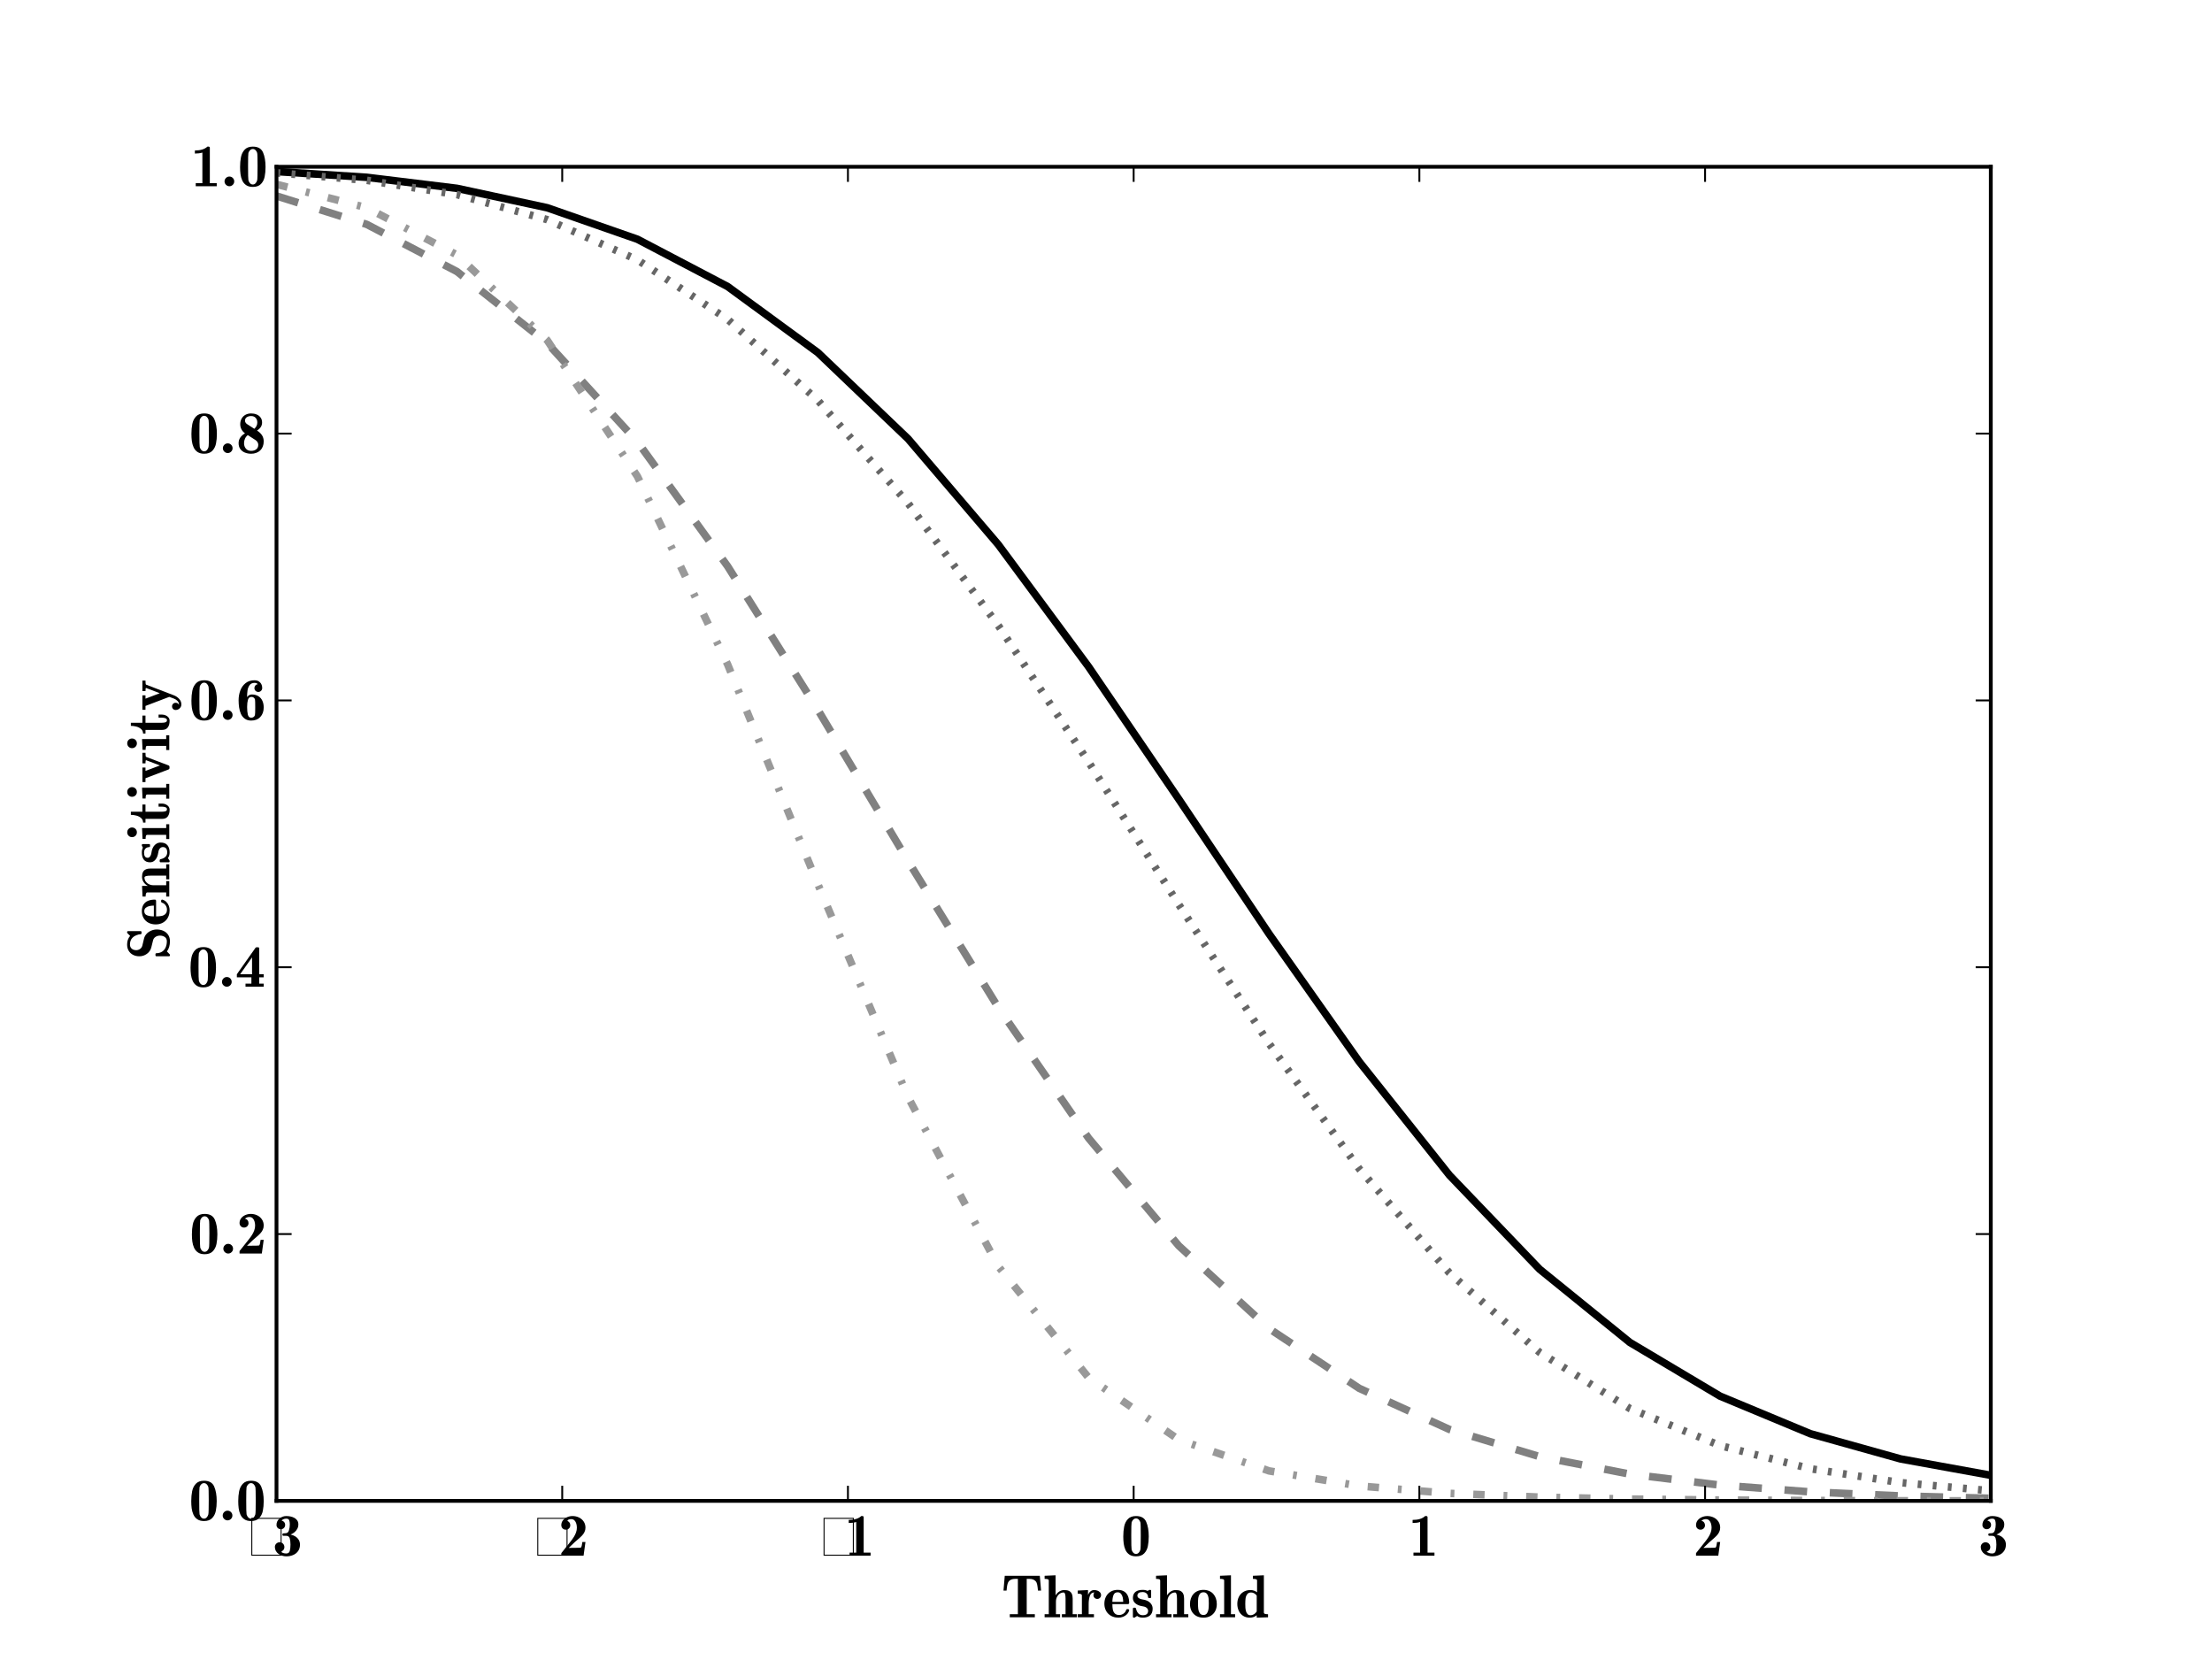
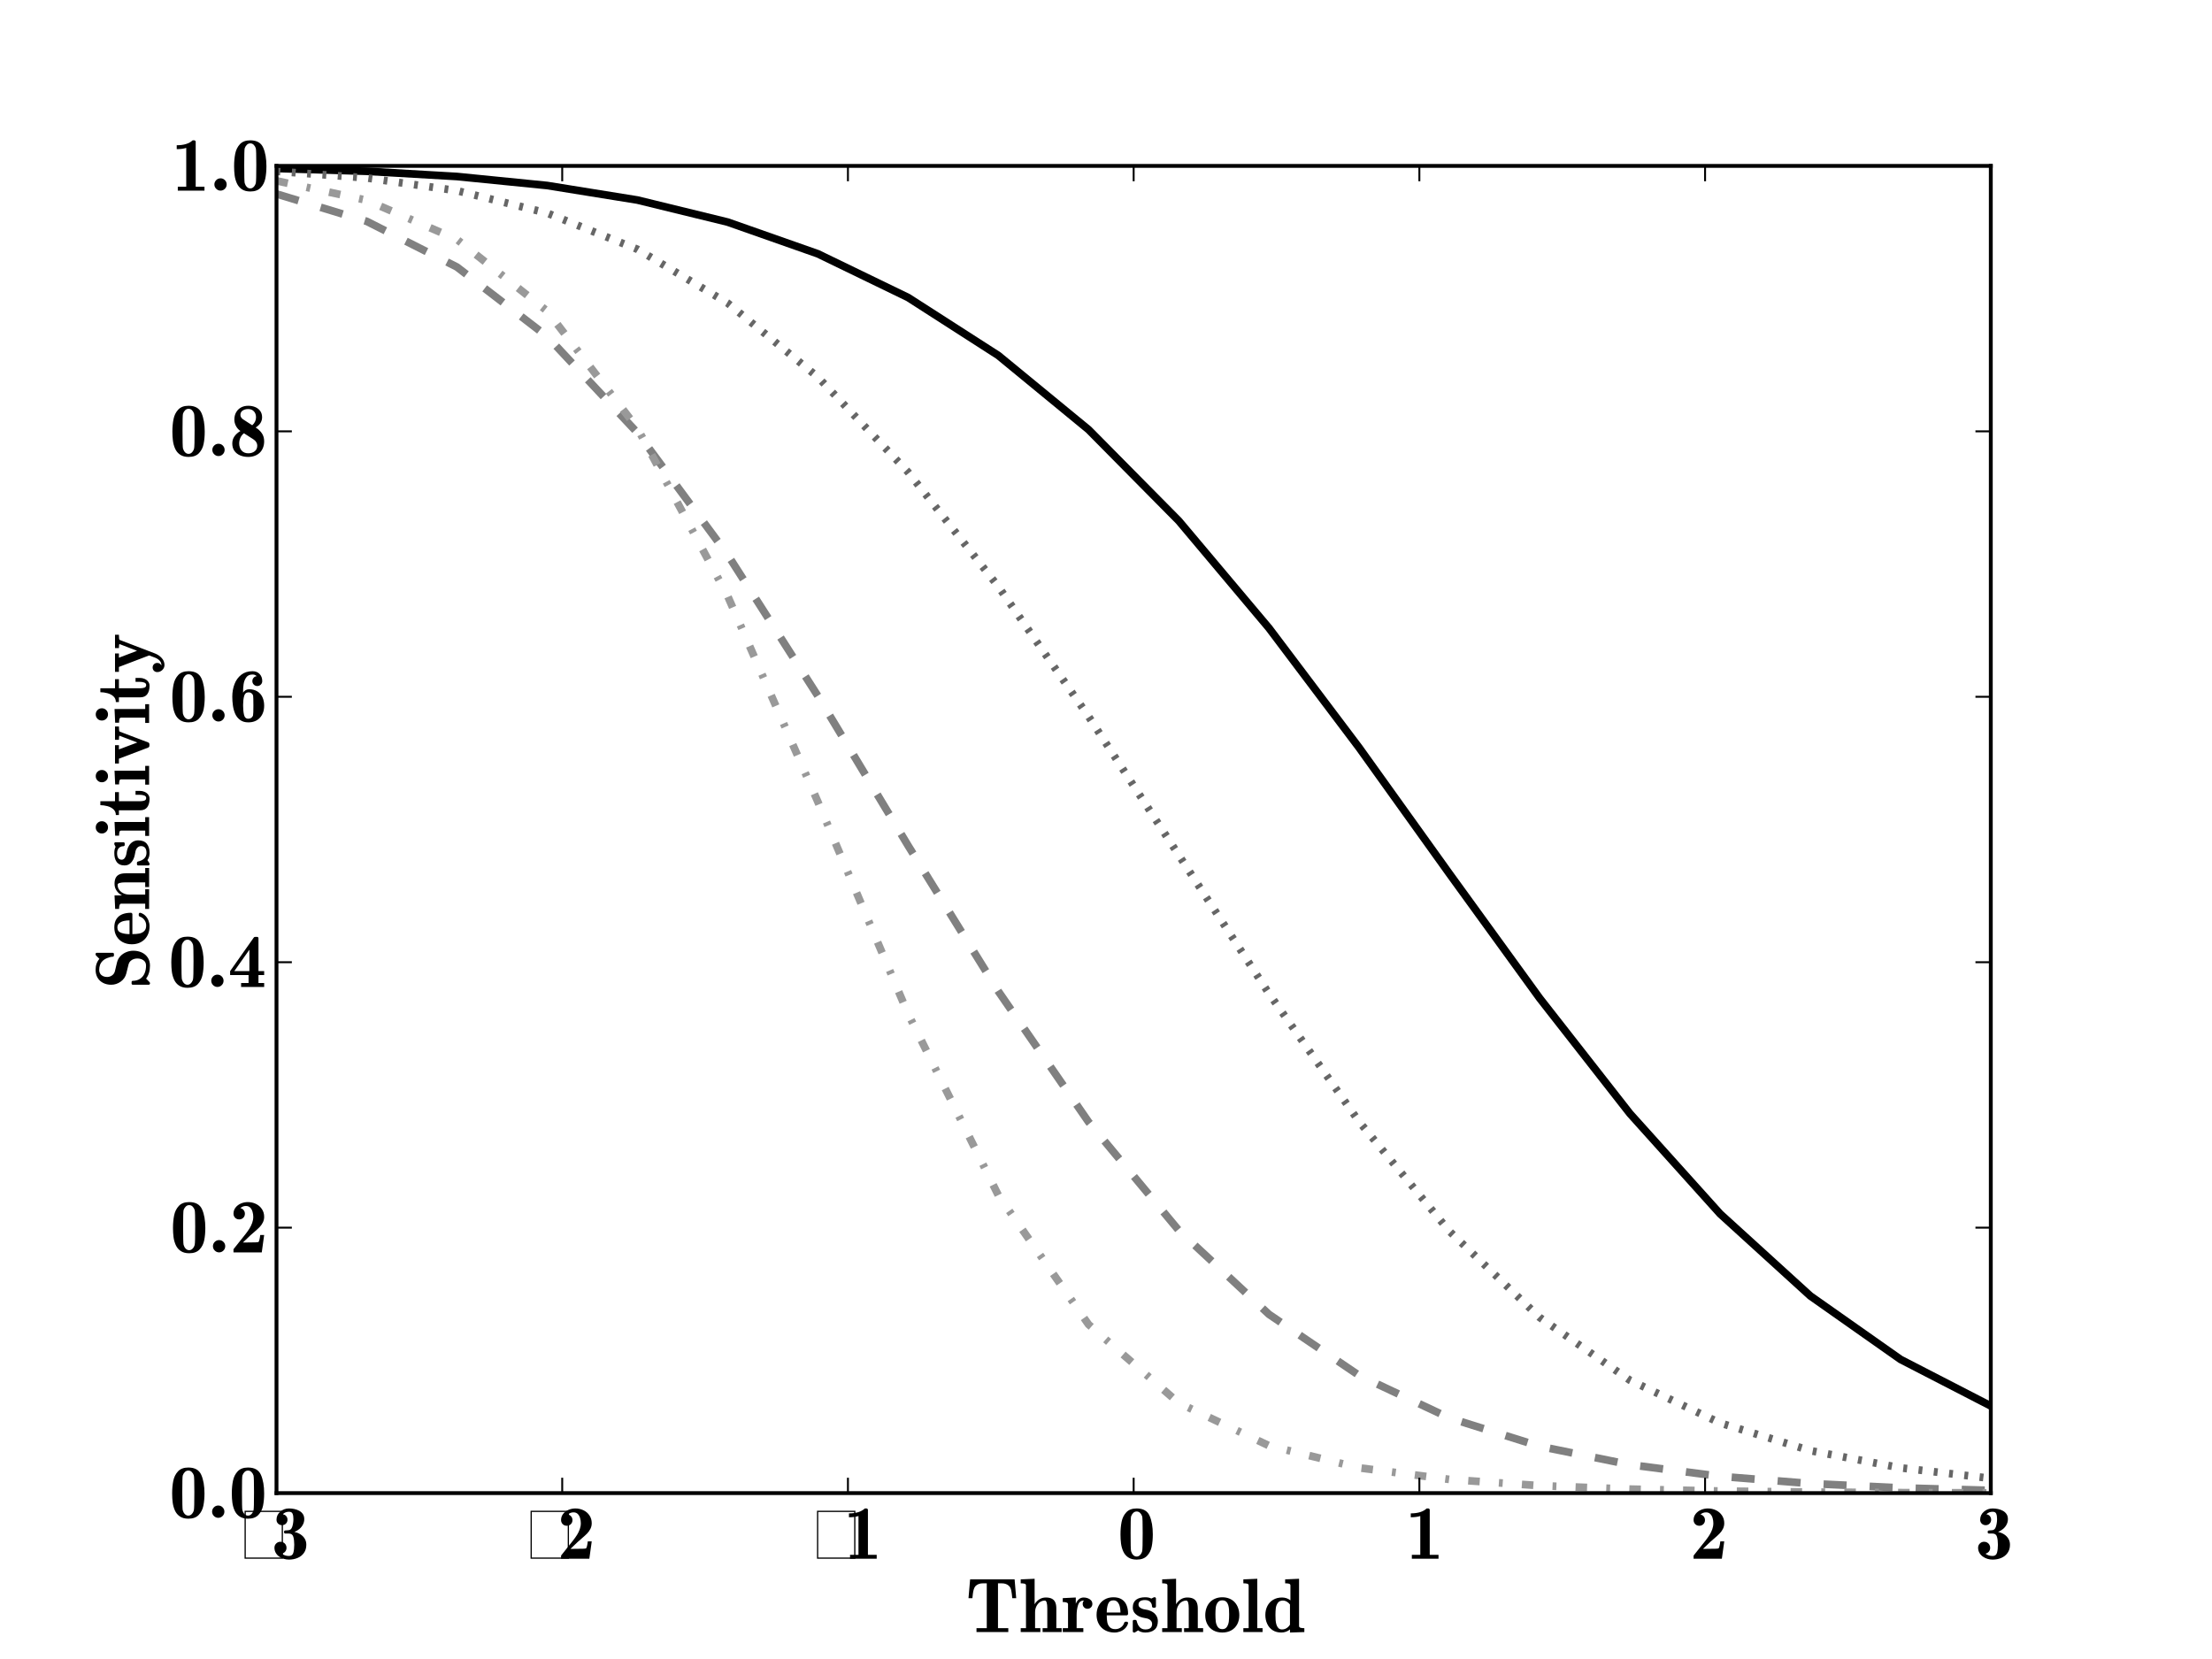
- <svg xmlns="http://www.w3.org/2000/svg" xmlns:xlink="http://www.w3.org/1999/xlink" width="585pt" height="441pt" viewBox="0 0 585 441" version="1.1" id="svg1">
+ <svg xmlns="http://www.w3.org/2000/svg" xmlns:xlink="http://www.w3.org/1999/xlink" width="576pt" height="432pt" viewBox="0 0 576 432" version="1.1" id="svg1">
  <g id="figure1">
    <g id="patch1">
-       <path style="fill: #ffffff; stroke: #ffffff; stroke-width: 1; stroke-linejoin: round; stroke-linecap: square;  opacity: 1" d="M0 441L585 441L585 0 L0 0L0 441" />
+       <path style="fill: #ffffff; stroke: #ffffff; stroke-width: 1; stroke-linejoin: round; stroke-linecap: square;  opacity: 1" d="M0 432L576 432L576 0 L0 0L0 432" />
    </g>
    <g id="axes1">
      <g id="patch2">
-         <path style="fill: #ffffff; opacity: 1" d="M73.125 396.9L526.5 396.9L526.5 44.1 L73.125 44.1L73.125 396.9" />
+         <path style="fill: #ffffff; opacity: 1" d="M72 388.8L518.4 388.8L518.4 43.2 L72 43.2L72 388.8" />
      </g>
      <g id="line2d1">
        <defs>
-           <clipPath id="pc3c5e41676658680e7b95047b5791c8e">
-             <rect x="73.125" y="44.1" width="453.375" height="352.8" />
+           <clipPath id="p50431ccdcb28178602d99d9270004dde">
+             <rect x="72" y="43.2" width="446.4" height="345.6" />
          </clipPath>
        </defs>
-         <path style="fill: none; stroke: #000000; stroke-width: 2; stroke-linejoin: round; stroke-linecap: square;  opacity: 1" clip-path="url(#pc3c5e41676658680e7b95047b5791c8e)" d="M73.125 45.365L96.987 46.89L120.849 49.805 L144.711 54.936L168.572 63.264L192.434 75.772 L216.296 93.238L240.158 116.044L264.02 144.018 L287.882 176.304L311.743 211.325L335.605 246.925 L359.467 280.755L383.329 310.769L407.191 335.652 L431.053 355.001L454.914 369.206L478.776 379.136 L502.638 385.803L526.5 390.136" />
+         <path style="fill: none; stroke: #000000; stroke-width: 2; stroke-linejoin: round; stroke-linecap: square;  opacity: 1" clip-path="url(#p50431ccdcb28178602d99d9270004dde)" d="M72 43.864L95.495 44.6L118.989 45.961 L142.484 48.307L165.979 52.09L189.474 57.829 L212.968 66.09L236.463 77.47L259.958 92.561 L283.453 111.868L306.947 135.623L330.442 163.557 L353.937 194.725L377.432 227.522L400.926 259.932 L424.421 289.964L447.916 316.082L471.411 337.462 L494.905 353.995L518.4 366.107" />
      </g>
      <g id="line2d2">
-         <path style="fill: none; stroke: #808080; stroke-width: 2; stroke-linejoin: round; stroke-linecap: butt; stroke-dasharray: 6,6; stroke-dashoffset: 0; opacity: 1" clip-path="url(#pc3c5e41676658680e7b95047b5791c8e)" d="M73.125 51.821L96.987 59.331L120.849 71.81 L144.711 90.712L168.572 116.824L192.434 149.751 L216.296 187.692L240.158 227.71L264.02 266.441 L287.882 300.96L311.743 329.431L335.605 351.315 L359.467 367.133L383.329 378.006L407.191 385.196 L431.053 389.82L454.914 392.727L478.776 394.517 L502.638 395.589L526.5 396.21" />
+         <path style="fill: none; stroke: #808080; stroke-width: 2; stroke-linejoin: round; stroke-linecap: butt; stroke-dasharray: 6,6; stroke-dashoffset: 0; opacity: 1" clip-path="url(#p50431ccdcb28178602d99d9270004dde)" d="M72 50.502L95.495 57.637L118.989 69.531 L142.484 87.611L165.979 112.688L189.474 144.447 L212.968 181.214L236.463 220.193L259.958 258.128 L283.453 292.142L306.947 320.385L330.442 342.252 L353.937 358.188L377.432 369.237L400.926 376.614 L424.421 381.399L447.916 384.433L471.411 386.311 L494.905 387.438L518.4 388.09" />
      </g>
      <g id="line2d3">
-         <path style="fill: none; stroke: #999999; stroke-width: 2; stroke-linejoin: round; stroke-linecap: butt; stroke-dasharray: 3,5,1,5; stroke-dashoffset: 0; opacity: 1" clip-path="url(#pc3c5e41676658680e7b95047b5791c8e)" d="M73.125 48.735L96.987 54.931L120.849 67.406 L144.711 89.96L168.572 125.969L192.434 175.707 L216.296 233.821L240.158 290.131L264.02 334.9 L287.882 364.291L311.743 380.712L335.605 388.962 L359.467 392.948L383.329 394.905L407.191 395.898 L431.053 396.412L454.914 396.673L478.776 396.801 L502.638 396.86L526.5 396.885" />
+         <path style="fill: none; stroke: #999999; stroke-width: 2; stroke-linejoin: round; stroke-linecap: butt; stroke-dasharray: 3,5,1,5; stroke-dashoffset: 0; opacity: 1" clip-path="url(#p50431ccdcb28178602d99d9270004dde)" d="M72 47.086L95.495 52.147L118.989 62.347 L142.484 81.01L165.979 111.517L189.474 155.195 L212.968 208.779L236.463 264L259.958 311.239 L283.453 344.886L306.947 365.336L330.442 376.461 L353.937 382.226L377.432 385.236L400.926 386.861 L424.421 387.763L447.916 388.265L471.411 388.537 L494.905 388.678L518.4 388.747" />
      </g>
      <g id="line2d4">
-         <path style="fill: none; stroke: #666666; stroke-width: 2; stroke-linejoin: round; stroke-linecap: butt; stroke-dasharray: 1,3; stroke-dashoffset: 0; opacity: 1" clip-path="url(#pc3c5e41676658680e7b95047b5791c8e)" d="M73.125 45.708L96.987 47.679L120.849 51.456 L144.711 58.079L168.572 68.721L192.434 84.437 L216.296 105.879L240.158 133.091L264.02 165.419 L287.882 201.48L311.743 239.187L335.605 275.938 L359.467 309.087L383.329 336.61L407.191 357.634 L431.053 372.481L454.914 382.274L478.776 388.392 L502.638 392.068L526.5 394.221" />
+         <path style="fill: none; stroke: #666666; stroke-width: 2; stroke-linejoin: round; stroke-linecap: butt; stroke-dasharray: 1,3; stroke-dashoffset: 0; opacity: 1" clip-path="url(#p50431ccdcb28178602d99d9270004dde)" d="M72 44.605L95.495 46.333L118.989 49.651 L142.484 55.489L165.979 64.913L189.474 78.921 L212.968 98.195L236.463 122.931L259.958 152.733 L283.453 186.561L306.947 222.677L330.442 258.728 L353.937 292.113L377.432 320.627L400.926 343.065 L424.421 359.41L447.916 370.544L471.411 377.741 L494.905 382.226L518.4 384.962" />
      </g>
      <g id="matplotlib.axis1">
        <g id="xtick1">
          <g id="line2d5">
            <defs>
              <path id="m30e32995789d870ad79a2e54c91cf9c6" d="M0 0L0 -4" />
            </defs>
            <g>
-               <use style="fill: none; stroke: #000000; stroke-width: 0.5; stroke-linejoin: round; stroke-linecap: butt;  opacity: 1" xlink:href="#m30e32995789d870ad79a2e54c91cf9c6" x="73.125" y="396.9" />
+               <use style="fill: none; stroke: #000000; stroke-width: 0.5; stroke-linejoin: round; stroke-linecap: butt;  opacity: 1" xlink:href="#m30e32995789d870ad79a2e54c91cf9c6" x="72" y="388.8" />
            </g>
          </g>
          <g id="line2d6">
            <defs>
              <path id="m9281cae24120827b11d5ea8a7ad3e96b" d="M0 0L0 4" />
            </defs>
            <g>
-               <use style="fill: none; stroke: #000000; stroke-width: 0.5; stroke-linejoin: round; stroke-linecap: butt;  opacity: 1" xlink:href="#m9281cae24120827b11d5ea8a7ad3e96b" x="73.125" y="44.1" />
+               <use style="fill: none; stroke: #000000; stroke-width: 0.5; stroke-linejoin: round; stroke-linecap: butt;  opacity: 1" xlink:href="#m9281cae24120827b11d5ea8a7ad3e96b" x="72" y="43.2" />
            </g>
          </g>
          <g id="text1">
            <defs>
              <path id="c_22ceb60286fb41ae04c1a66e208329f1" d="M12.5 -0l0 -62.5l50 0l0 62.5zM60.891 -1.609l0 -59.281l-46.781 0l0 59.281z" />
              <path id="c_dcbf87dcd66151f77d2b78e67877de5b" d="M13.812 -6.594q3.859 2.984 9.281 2.984q4.547 0 5.719 -4.203q1.172 -4.203 1.172 -10.297l0 -0.297q0 -6.062 -1.219 -10.234q-1.219 -4.172 -5.859 -4.172l-4.891 0q-1.078 -0.25 -1.312 -1.266l0 -1.516q0.297 -0.984 1.312 -1.219l4 -0.297q3.969 0 5.422 -4.688q1.469 -4.688 1.469 -9.906q0 -4.359 -1.078 -6.922q-1.062 -2.562 -4.734 -2.562q-4.828 0 -8.109 3.281q2.844 0.391 4.516 2.375q1.688 1.969 1.688 4.75q0 2.984 -2.047 5.031q-2.047 2.047 -5.031 2.047q-3.078 0 -5.156 -2.016q-2.062 -2.031 -2.062 -5.062q0 -6.297 4.859 -10.5q4.859 -4.203 11.344 -4.203q3.562 0 7.031 0.734q3.469 0.734 6.391 2.344q2.938 1.609 4.719 4.281q1.781 2.656 1.781 6.516q0 3.812 -1.719 7.109q-1.703 3.281 -4.578 5.703q-2.875 2.422 -6.547 3.891q4.406 0.922 7.922 3.172q3.516 2.234 5.562 5.656q2.047 3.422 2.047 7.859q0 6.25 -3.109 10.625q-3.094 4.375 -8.25 6.547q-5.141 2.172 -11.25 2.172q-3.359 0 -6.656 -0.984q-3.297 -0.969 -6.141 -3q-2.828 -2.031 -4.469 -4.984q-1.625 -2.953 -1.625 -6.469q0 -3.266 2.266 -5.531q2.266 -2.281 5.641 -2.281q2.156 0 3.953 1.031q1.812 1.031 2.828 2.844q1.031 1.797 1.031 3.938q0 2.891 -1.656 4.938q-1.656 2.047 -4.453 2.781" />
            </defs>
-             <g style="fill: #000000; opacity: 1" transform="translate(64.46875,411.3844)scale(0.16)">
+             <g style="fill: #000000; opacity: 1" transform="translate(61.17969,405.8938)scale(0.2)">
              <use xlink:href="#c_22ceb60286fb41ae04c1a66e208329f1" />
              <use xlink:href="#c_dcbf87dcd66151f77d2b78e67877de5b" x="47.217" />
            </g>
          </g>
        </g>
        <g id="xtick2">
          <g id="line2d7">
            <g>
-               <use style="fill: none; stroke: #000000; stroke-width: 0.5; stroke-linejoin: round; stroke-linecap: butt;  opacity: 1" xlink:href="#m30e32995789d870ad79a2e54c91cf9c6" x="148.688" y="396.9" />
+               <use style="fill: none; stroke: #000000; stroke-width: 0.5; stroke-linejoin: round; stroke-linecap: butt;  opacity: 1" xlink:href="#m30e32995789d870ad79a2e54c91cf9c6" x="146.4" y="388.8" />
            </g>
          </g>
          <g id="line2d8">
            <g>
-               <use style="fill: none; stroke: #000000; stroke-width: 0.5; stroke-linejoin: round; stroke-linecap: butt;  opacity: 1" xlink:href="#m9281cae24120827b11d5ea8a7ad3e96b" x="148.688" y="44.1" />
+               <use style="fill: none; stroke: #000000; stroke-width: 0.5; stroke-linejoin: round; stroke-linecap: butt;  opacity: 1" xlink:href="#m9281cae24120827b11d5ea8a7ad3e96b" x="146.4" y="43.2" />
            </g>
          </g>
          <g id="text2">
            <defs>
              <path id="c_435c0ad052e81ac792eef9745a69dda8" d="M4.984 -0l0 -3.906q0.047 -0.25 0.438 -0.781l15.281 -19.188q2.875 -3.672 5.078 -7.188q2.203 -3.516 3.562 -7.359q1.375 -3.859 1.375 -7.875q0 -3.312 -0.938 -6.609q-0.922 -3.297 -3.031 -5.391q-2.094 -2.109 -5.562 -2.109q-4.188 0 -7.266 2.781q2.688 0.594 4.297 2.594q1.609 2 1.609 4.734q0 3.172 -2.156 5.281q-2.141 2.094 -5.266 2.094q-2.109 0 -3.766 -0.953q-1.656 -0.953 -2.656 -2.656q-1 -1.719 -1 -3.766q0 -4.641 2.703 -8.094q2.719 -3.469 7.016 -5.281q4.297 -1.812 8.875 -1.812q5.672 0 10.578 2.344q4.906 2.344 7.828 6.75q2.938 4.391 2.938 10.094q0 3.906 -1.641 7.234q-1.625 3.312 -4.078 5.891q-2.438 2.562 -7 6.469q-4.562 3.906 -5.391 4.688l-9.531 9.125l4.406 0q15.328 0 15.812 -0.594q1.375 -1.359 2.297 -9.125l5.125 0l-3.125 22.609z" />
            </defs>
-             <g style="fill: #000000; opacity: 1" transform="translate(140.0938,411.3844)scale(0.16)">
+             <g style="fill: #000000; opacity: 1" transform="translate(135.6578,405.8938)scale(0.2)">
              <use xlink:href="#c_22ceb60286fb41ae04c1a66e208329f1" />
              <use xlink:href="#c_435c0ad052e81ac792eef9745a69dda8" x="47.217" />
            </g>
          </g>
        </g>
        <g id="xtick3">
          <g id="line2d9">
            <g>
-               <use style="fill: none; stroke: #000000; stroke-width: 0.5; stroke-linejoin: round; stroke-linecap: butt;  opacity: 1" xlink:href="#m30e32995789d870ad79a2e54c91cf9c6" x="224.25" y="396.9" />
+               <use style="fill: none; stroke: #000000; stroke-width: 0.5; stroke-linejoin: round; stroke-linecap: butt;  opacity: 1" xlink:href="#m30e32995789d870ad79a2e54c91cf9c6" x="220.8" y="388.8" />
            </g>
          </g>
          <g id="line2d10">
            <g>
-               <use style="fill: none; stroke: #000000; stroke-width: 0.5; stroke-linejoin: round; stroke-linecap: butt;  opacity: 1" xlink:href="#m9281cae24120827b11d5ea8a7ad3e96b" x="224.25" y="44.1" />
+               <use style="fill: none; stroke: #000000; stroke-width: 0.5; stroke-linejoin: round; stroke-linecap: butt;  opacity: 1" xlink:href="#m9281cae24120827b11d5ea8a7ad3e96b" x="220.8" y="43.2" />
            </g>
          </g>
          <g id="text3">
            <defs>
              <path id="c_7b019f7db3d11a6a9a374c851b938a61" d="M8.297 -0l0 -5.078l10.984 0l0 -50.531q-5.172 1.609 -12.391 1.609l0 -5.078q13.953 0 20.703 -6.406l2.391 0q1.312 0.297 1.609 1.562l0 58.844l11.422 0l0 5.078z" />
            </defs>
-             <g style="fill: #000000; opacity: 1" transform="translate(215.8047,411.3844)scale(0.16)">
+             <g style="fill: #000000; opacity: 1" transform="translate(210.2453,405.8938)scale(0.2)">
              <use xlink:href="#c_22ceb60286fb41ae04c1a66e208329f1" />
              <use xlink:href="#c_7b019f7db3d11a6a9a374c851b938a61" x="47.217" />
            </g>
          </g>
        </g>
        <g id="xtick4">
          <g id="line2d11">
            <g>
-               <use style="fill: none; stroke: #000000; stroke-width: 0.5; stroke-linejoin: round; stroke-linecap: butt;  opacity: 1" xlink:href="#m30e32995789d870ad79a2e54c91cf9c6" x="299.812" y="396.9" />
+               <use style="fill: none; stroke: #000000; stroke-width: 0.5; stroke-linejoin: round; stroke-linecap: butt;  opacity: 1" xlink:href="#m30e32995789d870ad79a2e54c91cf9c6" x="295.2" y="388.8" />
            </g>
          </g>
          <g id="line2d12">
            <g>
-               <use style="fill: none; stroke: #000000; stroke-width: 0.5; stroke-linejoin: round; stroke-linecap: butt;  opacity: 1" xlink:href="#m9281cae24120827b11d5ea8a7ad3e96b" x="299.812" y="44.1" />
+               <use style="fill: none; stroke: #000000; stroke-width: 0.5; stroke-linejoin: round; stroke-linecap: butt;  opacity: 1" xlink:href="#m9281cae24120827b11d5ea8a7ad3e96b" x="295.2" y="43.2" />
            </g>
          </g>
          <g id="text4">
            <defs>
              <path id="c_bd189987bd89a7b3eb6aec75796a6bc8" d="M25 1.125q-6.641 0 -10.969 -2.875q-4.312 -2.891 -6.516 -7.766q-2.188 -4.891 -2.906 -10.375q-0.703 -5.5 -0.703 -11.891q0 -8.938 1.469 -16.312q1.469 -7.375 6.125 -12.375q4.656 -5.016 13.5 -5.016q12.641 0 16.812 9.547q4.188 9.547 4.188 24.156q0 8.875 -1.453 16.031q-1.438 7.156 -6.094 12.016q-4.656 4.859 -13.453 4.859M17.672 -9.906q0.828 2.969 2.734 5q1.906 2.031 4.594 2.031q2.594 0 4.516 -2.078q1.938 -2.078 2.656 -4.953q0.641 -2.5 0.641 -23.594q0 -19.281 -0.641 -21.578q-0.828 -2.688 -2.703 -4.562q-1.875 -1.891 -4.469 -1.891q-2.594 0 -4.5 1.859q-1.891 1.859 -2.828 4.594q-0.578 2.297 -0.578 21.578q0 21.094 0.578 23.594" />
            </defs>
-             <g style="fill: #000000; opacity: 1" transform="translate(296.4453,411.3844)scale(0.16)">
+             <g style="fill: #000000; opacity: 1" transform="translate(290.9891,405.8938)scale(0.2)">
              <use xlink:href="#c_bd189987bd89a7b3eb6aec75796a6bc8" />
            </g>
          </g>
        </g>
        <g id="xtick5">
          <g id="line2d13">
            <g>
-               <use style="fill: none; stroke: #000000; stroke-width: 0.5; stroke-linejoin: round; stroke-linecap: butt;  opacity: 1" xlink:href="#m30e32995789d870ad79a2e54c91cf9c6" x="375.375" y="396.9" />
+               <use style="fill: none; stroke: #000000; stroke-width: 0.5; stroke-linejoin: round; stroke-linecap: butt;  opacity: 1" xlink:href="#m30e32995789d870ad79a2e54c91cf9c6" x="369.6" y="388.8" />
            </g>
          </g>
          <g id="line2d14">
            <g>
-               <use style="fill: none; stroke: #000000; stroke-width: 0.5; stroke-linejoin: round; stroke-linecap: butt;  opacity: 1" xlink:href="#m9281cae24120827b11d5ea8a7ad3e96b" x="375.375" y="44.1" />
+               <use style="fill: none; stroke: #000000; stroke-width: 0.5; stroke-linejoin: round; stroke-linecap: butt;  opacity: 1" xlink:href="#m9281cae24120827b11d5ea8a7ad3e96b" x="369.6" y="43.2" />
            </g>
          </g>
          <g id="text5">
-             <g style="fill: #000000; opacity: 1" transform="translate(372.4844,411.3844)scale(0.16)">
+             <g style="fill: #000000; opacity: 1" transform="translate(365.9828,405.8938)scale(0.2)">
              <use xlink:href="#c_7b019f7db3d11a6a9a374c851b938a61" />
            </g>
          </g>
        </g>
        <g id="xtick6">
          <g id="line2d15">
            <g>
-               <use style="fill: none; stroke: #000000; stroke-width: 0.5; stroke-linejoin: round; stroke-linecap: butt;  opacity: 1" xlink:href="#m30e32995789d870ad79a2e54c91cf9c6" x="450.938" y="396.9" />
+               <use style="fill: none; stroke: #000000; stroke-width: 0.5; stroke-linejoin: round; stroke-linecap: butt;  opacity: 1" xlink:href="#m30e32995789d870ad79a2e54c91cf9c6" x="444" y="388.8" />
            </g>
          </g>
          <g id="line2d16">
            <g>
-               <use style="fill: none; stroke: #000000; stroke-width: 0.5; stroke-linejoin: round; stroke-linecap: butt;  opacity: 1" xlink:href="#m9281cae24120827b11d5ea8a7ad3e96b" x="450.938" y="44.1" />
+               <use style="fill: none; stroke: #000000; stroke-width: 0.5; stroke-linejoin: round; stroke-linecap: butt;  opacity: 1" xlink:href="#m9281cae24120827b11d5ea8a7ad3e96b" x="444" y="43.2" />
            </g>
          </g>
          <g id="text6">
-             <g style="fill: #000000; opacity: 1" transform="translate(447.7422,411.3844)scale(0.16)">
+             <g style="fill: #000000; opacity: 1" transform="translate(440.0078,405.8938)scale(0.2)">
              <use xlink:href="#c_435c0ad052e81ac792eef9745a69dda8" />
            </g>
          </g>
        </g>
        <g id="xtick7">
          <g id="line2d17">
            <g>
-               <use style="fill: none; stroke: #000000; stroke-width: 0.5; stroke-linejoin: round; stroke-linecap: butt;  opacity: 1" xlink:href="#m30e32995789d870ad79a2e54c91cf9c6" x="526.5" y="396.9" />
+               <use style="fill: none; stroke: #000000; stroke-width: 0.5; stroke-linejoin: round; stroke-linecap: butt;  opacity: 1" xlink:href="#m30e32995789d870ad79a2e54c91cf9c6" x="518.4" y="388.8" />
            </g>
          </g>
          <g id="line2d18">
            <g>
-               <use style="fill: none; stroke: #000000; stroke-width: 0.5; stroke-linejoin: round; stroke-linecap: butt;  opacity: 1" xlink:href="#m9281cae24120827b11d5ea8a7ad3e96b" x="526.5" y="44.1" />
+               <use style="fill: none; stroke: #000000; stroke-width: 0.5; stroke-linejoin: round; stroke-linecap: butt;  opacity: 1" xlink:href="#m9281cae24120827b11d5ea8a7ad3e96b" x="518.4" y="43.2" />
            </g>
          </g>
          <g id="text7">
-             <g style="fill: #000000; opacity: 1" transform="translate(523.1797,411.3844)scale(0.16)">
+             <g style="fill: #000000; opacity: 1" transform="translate(514.2516,405.8938)scale(0.2)">
              <use xlink:href="#c_dcbf87dcd66151f77d2b78e67877de5b" />
            </g>
          </g>
        </g>
        <g id="text8">
          <defs>
            <path id="c_f49360f2586de9e4b02d6b7f5f0d0304" d="M14.016 -0l0 -5.078l13.375 0l0 -58.406l-4.875 0q-6.453 0 -10.016 3.859q-1.266 1.516 -2.031 4.031q-0.75 2.516 -1.141 5.547q-0.391 3.031 -0.641 5.953l-5.078 0l2.109 -24.516l57.906 0l2.094 24.516l-5.125 0q-0.531 -6.156 -1.266 -9.859q-0.734 -3.719 -2.547 -5.672q-3.562 -3.859 -10 -3.859l-4.781 0l0 58.406l13.422 0l0 5.078z" />
            <path id="c_0c96f4663318b3b497bee66bebe3b890" d="M2.203 -0l0 -5.078l6.875 0l0 -55.609q0 -1.859 -1.953 -2.328q-1.953 -0.469 -4.922 -0.469l0 -5.125l18.109 -0.781l0 33.203q2.344 -4.047 6.156 -6.438q3.812 -2.391 8.344 -2.391q4.891 0 7.891 1.547q3 1.531 4.438 4.688q1.438 3.141 1.438 8.062l0 25.641l6.938 0l0 5.078l-24.797 0l0 -5.078l6.094 0l0 -25.344l0 -0.297q0 -10.297 -3.219 -10.297q-2.828 0 -5.203 1.25q-2.359 1.234 -4.047 3.406q-1.688 2.172 -2.562 4.797q-0.875 2.609 -0.875 5.438l0 21.047l6.875 0l0 5.078z" />
            <path id="c_83fd63b8ac21b119aad30348d7612163" d="M1.422 -0l0 -5.078l6.875 0l0 -31.203q0 -2.828 -6.875 -2.828l0 -5.078l16.984 -0.828l0 8.203q1.422 -3.719 4.031 -5.953q2.609 -2.25 6.281 -2.25q2.625 0 5.234 0.922q2.625 0.922 4.328 2.828q1.703 1.906 1.703 4.641q0 2.594 -1.812 4.453q-1.797 1.844 -4.484 1.844q-2.688 0 -4.5 -1.844q-1.797 -1.859 -1.797 -4.453q0 -2.641 1.609 -4.391l-0.281 0q-5.469 0 -7.359 5.891q-1.875 5.875 -1.875 13l0 17.047l8.734 0l0 5.078z" />
            <path id="c_ca7684a39273c231267fab53f42a37a1" d="M2.781 -22.516q0 -6.484 2.688 -11.688q2.688 -5.203 7.688 -8.156q5.016 -2.953 11.547 -2.953q6.594 0 10.844 2.719q4.25 2.703 6.25 7.562q2 4.859 2 11.25q0 1.469 -1.609 2l-26.172 0q0 4.938 0.703 8.828q0.719 3.875 3.203 6.516q2.484 2.625 7.281 2.625q4.047 0 7.297 -2.344q3.25 -2.344 4.312 -6.156q0.547 -0.922 1.469 -1.172l1.906 0q1.609 0.344 1.609 1.766q0 0.094 -0.094 0.641q-1.172 3.656 -3.812 6.266q-2.641 2.609 -6.297 4.016q-3.656 1.391 -7.469 1.391q-5.078 0 -9.375 -1.641q-4.297 -1.641 -7.422 -4.688q-3.125 -3.062 -4.844 -7.328q-1.703 -4.266 -1.703 -9.453M16.016 -25.484l17.875 0q0 -3.719 -0.766 -7.25q-0.75 -3.547 -2.812 -6.062q-2.047 -2.516 -5.609 -2.516q-5.172 0 -6.938 4.734q-1.75 4.734 -1.75 11.094" />
            <path id="c_1d4a10d238002893c4e280909fcefabf" d="M3.328 -0.688l0 -13.906q0.234 -0.938 1.266 -1.234l2.578 0q0.984 0.344 1.234 1.234q2.578 11.172 11.266 11.172q8.844 0 8.844 -7.266q0 -1.812 -0.938 -3.25q-0.922 -1.438 -2.438 -2.391q-1.5 -0.953 -3.219 -1.344l-6 -1.219q-5.422 -1.328 -9.016 -4.672q-3.578 -3.344 -3.578 -8.328q0 -3.609 1.234 -6.234q1.25 -2.641 3.516 -4.234q2.281 -1.594 5.156 -2.266q2.875 -0.688 6.438 -0.688q4.688 0 7.812 1.703l3.234 -1.609l0.391 -0.094l1.219 0q0.922 0.25 1.172 1.219l0 10.984q-0.25 1.078 -1.172 1.328l-2.641 0q-1.031 -0.25 -1.266 -1.328q0 -2.641 -1.109 -4.562q-1.094 -1.922 -3.094 -2.969q-2 -1.062 -4.734 -1.062q-8.688 0 -8.688 6.016q0 2.188 1.875 3.688q1.875 1.484 4.328 2.109l6.094 1.172q3.672 0.938 6.547 2.875q2.875 1.922 4.609 4.922q1.734 3 1.734 6.719q0 7.516 -4.391 11.156q-4.391 3.641 -11.922 3.641q-5.656 0 -9.375 -2.797l-4.188 2.688l-0.391 0.109l-1.125 0q-1.031 -0.25 -1.266 -1.281" />
            <path id="c_83adf764f9778718166b3c81e273116b" d="M25 0.594q-6.688 0 -11.703 -2.781q-5 -2.797 -7.766 -7.922q-2.75 -5.125 -2.75 -11.672q0 -4.984 1.484 -9.328q1.5 -4.344 4.375 -7.516q2.891 -3.172 7.078 -4.922q4.203 -1.766 9.281 -1.766q5.125 0 9.297 1.766q4.188 1.75 7.016 4.922q2.828 3.172 4.312 7.422q1.5 4.25 1.5 9.422q0 6.547 -2.734 11.672q-2.734 5.125 -7.766 7.922q-5.031 2.781 -11.625 2.781M25 -3.812q4.047 0 6.031 -3.078q1.984 -3.078 2.422 -7.031q0.438 -3.953 0.438 -9.172q0 -3.766 -0.203 -6.609q-0.188 -2.859 -1 -5.5q-0.797 -2.641 -2.656 -4.375q-1.859 -1.734 -5.031 -1.734q-4.094 0 -6.109 2.891q-2 2.875 -2.438 6.562q-0.438 3.688 -0.438 8.766q0 5.219 0.438 9.156q0.438 3.922 2.438 7.031q2.016 3.094 6.109 3.094" />
            <path id="c_3757157d94cc9c05b1a4181aee8626a9" d="M2.391 -0l0 -5.078l6.891 0l0 -55.609q0 -1.859 -1.953 -2.328q-1.953 -0.469 -4.938 -0.469l0 -5.125l18.125 -0.781l0 64.312l6.875 0l0 5.078z" />
            <path id="c_b18fdf7663e3349f8fd96cab2ccb18a8" d="M24.031 0.594q-6.453 0 -11.141 -3q-4.688 -3.016 -7.125 -8.266q-2.438 -5.25 -2.438 -11.547q0 -6.547 2.656 -11.734q2.656 -5.203 7.578 -8.125q4.938 -2.938 11.531 -2.938q6.109 0 10.891 3.703l0 -19.375q0 -1.859 -1.953 -2.328q-1.953 -0.469 -4.922 -0.469l0 -5.125l18.109 -0.781l0 61.484q0 1.75 1.953 2.297q1.953 0.531 4.938 0.531l0 5.078l-18.703 0.594l0 -4.016q-4.891 4.016 -11.375 4.016M25 -3.422q3.266 0 5.953 -1.672q2.688 -1.688 4.453 -4.531l0 -26.266q-1.609 -2.25 -4.109 -3.688q-2.484 -1.438 -5.172 -1.438q-4.344 0 -6.5 2.953q-2.141 2.953 -2.641 6.766q-0.484 3.812 -0.484 8.891l0 0.281q0 3.469 0.188 6.375q0.203 2.906 0.984 5.75q0.781 2.828 2.562 4.703q1.781 1.875 4.766 1.875" />
          </defs>
-           <g style="fill: #000000; opacity: 1" transform="translate(264.8125,427.6812)scale(0.16)">
+           <g style="fill: #000000; opacity: 1" transform="translate(251.4734,424.9875)scale(0.2)">
            <use xlink:href="#c_f49360f2586de9e4b02d6b7f5f0d0304" />
            <use xlink:href="#c_0c96f4663318b3b497bee66bebe3b890" x="69.385" />
            <use xlink:href="#c_83fd63b8ac21b119aad30348d7612163" x="124.902" />
            <use xlink:href="#c_ca7684a39273c231267fab53f42a37a1" x="167.578" />
            <use xlink:href="#c_1d4a10d238002893c4e280909fcefabf" x="214.16" />
            <use xlink:href="#c_0c96f4663318b3b497bee66bebe3b890" x="253.564" />
            <use xlink:href="#c_83adf764f9778718166b3c81e273116b" x="309.082" />
            <use xlink:href="#c_3757157d94cc9c05b1a4181aee8626a9" x="359.082" />
            <use xlink:href="#c_b18fdf7663e3349f8fd96cab2ccb18a8" x="386.768" />
          </g>
        </g>
      </g>
      <g id="matplotlib.axis2">
        <g id="ytick1">
          <g id="line2d19">
            <defs>
              <path id="m3400efa6b1638b3fea9e19e898273957" d="M0 0L4 0" />
            </defs>
            <g>
-               <use style="fill: none; stroke: #000000; stroke-width: 0.5; stroke-linejoin: round; stroke-linecap: butt;  opacity: 1" xlink:href="#m3400efa6b1638b3fea9e19e898273957" x="73.125" y="396.9" />
+               <use style="fill: none; stroke: #000000; stroke-width: 0.5; stroke-linejoin: round; stroke-linecap: butt;  opacity: 1" xlink:href="#m3400efa6b1638b3fea9e19e898273957" x="72" y="388.8" />
            </g>
          </g>
          <g id="line2d20">
            <defs>
              <path id="m20b58b2501143cb5e0a5e8f1ef6f1643" d="M0 0L-4 0" />
            </defs>
            <g>
-               <use style="fill: none; stroke: #000000; stroke-width: 0.5; stroke-linejoin: round; stroke-linecap: butt;  opacity: 1" xlink:href="#m20b58b2501143cb5e0a5e8f1ef6f1643" x="526.5" y="396.9" />
+               <use style="fill: none; stroke: #000000; stroke-width: 0.5; stroke-linejoin: round; stroke-linecap: butt;  opacity: 1" xlink:href="#m20b58b2501143cb5e0a5e8f1ef6f1643" x="518.4" y="388.8" />
            </g>
          </g>
          <g id="text9">
            <defs>
              <path id="c_241e11cb1762a072e8e04703d844d767" d="M5.906 -8.016q0 -3.219 2.344 -5.609q2.344 -2.391 5.672 -2.391q3.312 0 5.656 2.344q2.344 2.344 2.344 5.656q0 3.328 -2.391 5.672q-2.391 2.344 -5.609 2.344q-3.234 0 -5.625 -2.391q-2.391 -2.391 -2.391 -5.625" />
            </defs>
-             <g style="fill: #000000; opacity: 1" transform="translate(49.95312,402.0484)scale(0.16)">
+             <g style="fill: #000000; opacity: 1" transform="translate(44.04688,395.2375)scale(0.2)">
              <use xlink:href="#c_bd189987bd89a7b3eb6aec75796a6bc8" />
              <use xlink:href="#c_241e11cb1762a072e8e04703d844d767" x="50" />
              <use xlink:href="#c_bd189987bd89a7b3eb6aec75796a6bc8" x="77.686" />
            </g>
          </g>
        </g>
        <g id="ytick2">
          <g id="line2d21">
            <g>
-               <use style="fill: none; stroke: #000000; stroke-width: 0.5; stroke-linejoin: round; stroke-linecap: butt;  opacity: 1" xlink:href="#m3400efa6b1638b3fea9e19e898273957" x="73.125" y="326.34" />
+               <use style="fill: none; stroke: #000000; stroke-width: 0.5; stroke-linejoin: round; stroke-linecap: butt;  opacity: 1" xlink:href="#m3400efa6b1638b3fea9e19e898273957" x="72" y="319.68" />
            </g>
          </g>
          <g id="line2d22">
            <g>
-               <use style="fill: none; stroke: #000000; stroke-width: 0.5; stroke-linejoin: round; stroke-linecap: butt;  opacity: 1" xlink:href="#m20b58b2501143cb5e0a5e8f1ef6f1643" x="526.5" y="326.34" />
+               <use style="fill: none; stroke: #000000; stroke-width: 0.5; stroke-linejoin: round; stroke-linecap: butt;  opacity: 1" xlink:href="#m20b58b2501143cb5e0a5e8f1ef6f1643" x="518.4" y="319.68" />
            </g>
          </g>
          <g id="text10">
-             <g style="fill: #000000; opacity: 1" transform="translate(50.125,331.4884)scale(0.16)">
+             <g style="fill: #000000; opacity: 1" transform="translate(44.26562,326.1175)scale(0.2)">
              <use xlink:href="#c_bd189987bd89a7b3eb6aec75796a6bc8" />
              <use xlink:href="#c_241e11cb1762a072e8e04703d844d767" x="50" />
              <use xlink:href="#c_435c0ad052e81ac792eef9745a69dda8" x="77.686" />
            </g>
          </g>
        </g>
        <g id="ytick3">
          <g id="line2d23">
            <g>
-               <use style="fill: none; stroke: #000000; stroke-width: 0.5; stroke-linejoin: round; stroke-linecap: butt;  opacity: 1" xlink:href="#m3400efa6b1638b3fea9e19e898273957" x="73.125" y="255.78" />
+               <use style="fill: none; stroke: #000000; stroke-width: 0.5; stroke-linejoin: round; stroke-linecap: butt;  opacity: 1" xlink:href="#m3400efa6b1638b3fea9e19e898273957" x="72" y="250.56" />
            </g>
          </g>
          <g id="line2d24">
            <g>
-               <use style="fill: none; stroke: #000000; stroke-width: 0.5; stroke-linejoin: round; stroke-linecap: butt;  opacity: 1" xlink:href="#m20b58b2501143cb5e0a5e8f1ef6f1643" x="526.5" y="255.78" />
+               <use style="fill: none; stroke: #000000; stroke-width: 0.5; stroke-linejoin: round; stroke-linecap: butt;  opacity: 1" xlink:href="#m20b58b2501143cb5e0a5e8f1ef6f1643" x="518.4" y="250.56" />
            </g>
          </g>
          <g id="text11">
            <defs>
              <path id="c_a94c655bbde2d2217f8233435eb45e54" d="M17.094 -0l0 -5.078l9.719 0l0 -10.406l-24.031 0l0 -5.125l30.812 -43.703q0.594 -0.875 1.812 -0.875l2.484 0q0.828 0 1.312 0.5q0.5 0.484 0.5 1.312l0 42.766l7.422 0l0 5.125l-7.422 0l0 10.406l7.422 0l0 5.078zM8.203 -20.609l19.672 0l0 -27.875z" />
            </defs>
-             <g style="fill: #000000; opacity: 1" transform="translate(49.76562,260.9284)scale(0.16)">
+             <g style="fill: #000000; opacity: 1" transform="translate(43.82812,256.9975)scale(0.2)">
              <use xlink:href="#c_bd189987bd89a7b3eb6aec75796a6bc8" />
              <use xlink:href="#c_241e11cb1762a072e8e04703d844d767" x="50" />
              <use xlink:href="#c_a94c655bbde2d2217f8233435eb45e54" x="77.686" />
            </g>
          </g>
        </g>
        <g id="ytick4">
          <g id="line2d25">
            <g>
-               <use style="fill: none; stroke: #000000; stroke-width: 0.5; stroke-linejoin: round; stroke-linecap: butt;  opacity: 1" xlink:href="#m3400efa6b1638b3fea9e19e898273957" x="73.125" y="185.22" />
+               <use style="fill: none; stroke: #000000; stroke-width: 0.5; stroke-linejoin: round; stroke-linecap: butt;  opacity: 1" xlink:href="#m3400efa6b1638b3fea9e19e898273957" x="72" y="181.44" />
            </g>
          </g>
          <g id="line2d26">
            <g>
-               <use style="fill: none; stroke: #000000; stroke-width: 0.5; stroke-linejoin: round; stroke-linecap: butt;  opacity: 1" xlink:href="#m20b58b2501143cb5e0a5e8f1ef6f1643" x="526.5" y="185.22" />
+               <use style="fill: none; stroke: #000000; stroke-width: 0.5; stroke-linejoin: round; stroke-linecap: butt;  opacity: 1" xlink:href="#m20b58b2501143cb5e0a5e8f1ef6f1643" x="518.4" y="181.44" />
            </g>
          </g>
          <g id="text12">
            <defs>
              <path id="c_2e75b3049153cd3e7b053d54935e87d1" d="M25 1.125q-6.344 0 -10.594 -3.125q-4.25 -3.125 -6.406 -8q-2.141 -4.891 -2.969 -10.656q-0.828 -5.766 -0.828 -11.672q0 -8.688 2.828 -16.234q2.828 -7.547 8.766 -12.234q5.938 -4.688 14.719 -4.688q5.766 0 9.234 3.594q3.469 3.594 3.469 9.297q0 2.688 -1.906 4.547q-1.906 1.859 -4.5 1.859q-2.688 0 -4.594 -1.859q-1.891 -1.859 -1.891 -4.547q0 -2.484 1.625 -4.344q1.641 -1.859 4.031 -2.047q-1.859 -2.203 -5.469 -2.203q-5.469 0 -8.188 3.844q-2.703 3.828 -3.406 8.781q-0.703 4.953 -0.703 10.969q2.969 -4.406 7.906 -4.406q6.109 0 10.594 2.734q4.5 2.734 6.734 7.578q2.25 4.828 2.25 11.078q0 9.719 -5.547 15.734q-5.531 6 -15.156 6M25 -3.609q2.156 0 3.859 -1.094q1.703 -1.109 2.344 -3.109q0.484 -2.297 0.484 -12.703l0 -0.281q0 -10.984 -0.391 -13q-0.578 -1.891 -2.141 -3.031q-1.562 -1.156 -3.672 -1.156q-4.531 0 -5.859 4.828q-1.312 4.828 -1.312 11.031l0 1.719q0 6.641 1.172 11.719q1.172 5.078 5.516 5.078" />
            </defs>
-             <g style="fill: #000000; opacity: 1" transform="translate(50,190.3684)scale(0.16)">
+             <g style="fill: #000000; opacity: 1" transform="translate(44.10938,187.8775)scale(0.2)">
              <use xlink:href="#c_bd189987bd89a7b3eb6aec75796a6bc8" />
              <use xlink:href="#c_241e11cb1762a072e8e04703d844d767" x="50" />
              <use xlink:href="#c_2e75b3049153cd3e7b053d54935e87d1" x="77.686" />
            </g>
          </g>
        </g>
        <g id="ytick5">
          <g id="line2d27">
            <g>
-               <use style="fill: none; stroke: #000000; stroke-width: 0.5; stroke-linejoin: round; stroke-linecap: butt;  opacity: 1" xlink:href="#m3400efa6b1638b3fea9e19e898273957" x="73.125" y="114.66" />
+               <use style="fill: none; stroke: #000000; stroke-width: 0.5; stroke-linejoin: round; stroke-linecap: butt;  opacity: 1" xlink:href="#m3400efa6b1638b3fea9e19e898273957" x="72" y="112.32" />
            </g>
          </g>
          <g id="line2d28">
            <g>
-               <use style="fill: none; stroke: #000000; stroke-width: 0.5; stroke-linejoin: round; stroke-linecap: butt;  opacity: 1" xlink:href="#m20b58b2501143cb5e0a5e8f1ef6f1643" x="526.5" y="114.66" />
+               <use style="fill: none; stroke: #000000; stroke-width: 0.5; stroke-linejoin: round; stroke-linecap: butt;  opacity: 1" xlink:href="#m20b58b2501143cb5e0a5e8f1ef6f1643" x="518.4" y="112.32" />
            </g>
          </g>
          <g id="text13">
            <defs>
              <path id="c_56240f3e9382366e63f8314dd529d1d8" d="M4.203 -16.406q0 -5.219 2.781 -9.219q2.781 -4.016 7.812 -7q-3.609 -2.438 -5.766 -6.453q-2.141 -4.031 -2.141 -8.438q0 -5.266 2.266 -9.359q2.266 -4.109 6.359 -6.359q4.109 -2.25 9.484 -2.25q4.828 0 8.922 1.672q4.109 1.656 6.594 5.047q2.5 3.391 2.5 8.281q0 8.156 -8.391 13.281q5.359 3.359 8.219 7.719q2.859 4.344 2.859 10.297q0 4.531 -1.5 8.344q-1.484 3.812 -4.188 6.422q-2.703 2.609 -6.594 4.078q-3.875 1.469 -8.422 1.469q-5.719 0 -10.453 -1.953q-4.734 -1.953 -7.547 -5.875q-2.797 -3.938 -2.797 -9.703M25 -3.609q4.984 0 8.344 -2.594q3.375 -2.594 3.375 -7.422q0 -2.344 -1.297 -4.469q-1.297 -2.125 -3.438 -3.484l-12.594 -8.109q-3.031 2.297 -4.625 5.859q-1.578 3.562 -1.578 7.422q0 5.562 3.141 9.188q3.156 3.609 8.672 3.609M18.406 -47.703l11.766 7.609q2.391 -2.094 3.656 -4.703q1.281 -2.609 1.281 -5.688q0 -4.734 -2.734 -7.719q-2.734 -2.984 -7.469 -2.984q-4.156 0 -7.141 1.891q-2.969 1.875 -2.969 5.781q0 1.75 1.016 3.312q1.031 1.562 2.594 2.5" />
            </defs>
-             <g style="fill: #000000; opacity: 1" transform="translate(50,119.8084)scale(0.16)">
+             <g style="fill: #000000; opacity: 1" transform="translate(44.10938,118.7575)scale(0.2)">
              <use xlink:href="#c_bd189987bd89a7b3eb6aec75796a6bc8" />
              <use xlink:href="#c_241e11cb1762a072e8e04703d844d767" x="50" />
              <use xlink:href="#c_56240f3e9382366e63f8314dd529d1d8" x="77.686" />
            </g>
          </g>
        </g>
        <g id="ytick6">
          <g id="line2d29">
            <g>
-               <use style="fill: none; stroke: #000000; stroke-width: 0.5; stroke-linejoin: round; stroke-linecap: butt;  opacity: 1" xlink:href="#m3400efa6b1638b3fea9e19e898273957" x="73.125" y="44.1" />
+               <use style="fill: none; stroke: #000000; stroke-width: 0.5; stroke-linejoin: round; stroke-linecap: butt;  opacity: 1" xlink:href="#m3400efa6b1638b3fea9e19e898273957" x="72" y="43.2" />
            </g>
          </g>
          <g id="line2d30">
            <g>
-               <use style="fill: none; stroke: #000000; stroke-width: 0.5; stroke-linejoin: round; stroke-linecap: butt;  opacity: 1" xlink:href="#m20b58b2501143cb5e0a5e8f1ef6f1643" x="526.5" y="44.1" />
+               <use style="fill: none; stroke: #000000; stroke-width: 0.5; stroke-linejoin: round; stroke-linecap: butt;  opacity: 1" xlink:href="#m20b58b2501143cb5e0a5e8f1ef6f1643" x="518.4" y="43.2" />
            </g>
          </g>
          <g id="text14">
-             <g style="fill: #000000; opacity: 1" transform="translate(50.4375,49.24844)scale(0.16)">
+             <g style="fill: #000000; opacity: 1" transform="translate(44.64062,49.6375)scale(0.2)">
              <use xlink:href="#c_7b019f7db3d11a6a9a374c851b938a61" />
              <use xlink:href="#c_241e11cb1762a072e8e04703d844d767" x="50" />
              <use xlink:href="#c_bd189987bd89a7b3eb6aec75796a6bc8" x="77.686" />
            </g>
          </g>
        </g>
        <g id="text15">
          <defs>
            <path id="c_e7839546026b50d6a21f79412334b058" d="M5.609 -0.203l0 -21.375q0.25 -0.984 1.281 -1.219l2.625 0q0.938 0.234 1.172 1.219q0 5.609 2.562 9.641q2.578 4.031 7.094 5.984q4.516 1.953 10.172 1.953q4.594 0 6.938 -3.344q2.344 -3.344 2.344 -8.141q0 -2.391 -0.828 -4.734q-0.828 -2.344 -2.547 -4.094q-1.703 -1.766 -4.094 -2.391l-12.016 -2.984q-6.594 -1.656 -10.656 -7.297q-4.047 -5.641 -4.047 -12.438q0 -5.797 2.375 -10.438q2.375 -4.641 6.734 -7.219q4.375 -2.594 10.281 -2.594q8.641 0 14.312 4.969l4.578 -4.578q0.391 -0.297 0.938 -0.391l1.172 0q0.969 0.281 1.219 1.172l0 21.375q-0.25 1.031 -1.219 1.328l-2.594 0q-1.078 -0.25 -1.312 -1.328q0 -3.172 -1.672 -7.266q-1.656 -4.109 -3.891 -6.203q-2.25 -2.297 -5.156 -3.344q-2.906 -1.047 -6.375 -1.047q-2.922 0 -5 1.344q-2.078 1.328 -3.188 3.656q-1.094 2.312 -1.094 5.297q0 3.469 1.969 6.328q1.984 2.844 5.312 3.781l12.016 2.875q4.484 1.125 7.844 4.328q3.375 3.188 5.203 7.656q1.844 4.469 1.844 9.109q0 6.016 -2.25 10.969q-2.25 4.953 -6.641 7.859q-4.391 2.906 -10.5 2.906q-10.25 0 -16.891 -5.031l-4.734 4.594q-0.391 0.234 -0.875 0.438l-1.125 0q-1.031 -0.344 -1.281 -1.328" />
            <path id="c_c02259bade652f67eecca5e674f9d38c" d="M2.203 -0l0 -5.078l6.875 0l0 -31.203q0 -2.828 -6.875 -2.828l0 -5.078l17.625 -0.828l0 9.719q2.25 -4.406 6.203 -7.062q3.953 -2.656 8.781 -2.656q4.891 0 7.891 1.547q3 1.531 4.438 4.688q1.438 3.141 1.438 8.062l0 25.641l6.938 0l0 5.078l-24.797 0l0 -5.078l6.094 0l0 -25.344l0 -0.297q0 -10.297 -3.219 -10.297q-2.828 0 -5.203 1.25q-2.359 1.234 -4.047 3.406q-1.688 2.172 -2.562 4.797q-0.875 2.609 -0.875 5.438l0 21.047l6.875 0l0 5.078z" />
            <path id="c_fd91a944b9cc71be1d0b5baa4bcebdb8" d="M2.391 -0l0 -5.078l6.891 0l0 -31.203q0 -1.906 -1.812 -2.359q-1.797 -0.469 -4.781 -0.469l0 -5.078l17.828 -0.828l0 39.938l6.297 0l0 5.078zM5.516 -61.531q0 -3.359 2.297 -5.656q2.297 -2.297 5.672 -2.297q3.406 0 5.703 2.297q2.297 2.297 2.297 5.656q0 3.328 -2.297 5.672q-2.297 2.344 -5.703 2.344q-3.375 0 -5.672 -2.344q-2.297 -2.344 -2.297 -5.672" />
            <path id="c_63af600cbd42c037601e11aac7dfa175" d="M8.016 -11.719l0 -27.594l-6.109 0l0 -4q4.594 0 7.469 -3.188q2.875 -3.203 4.094 -7.906q1.234 -4.719 1.234 -9.078l5.125 0l0 19.094l11.859 0l0 5.078l-11.859 0l0 27.297q0 3.375 0.797 5.797q0.812 2.406 3.406 2.406q2.344 0 3.266 -2.578q0.922 -2.594 0.922 -5.625l0 -5.656l5.078 0l0 5.953q0 2.922 -1.25 5.812q-1.234 2.875 -3.578 4.688q-2.344 1.812 -5.469 1.812q-6.641 0 -10.812 -2.953q-4.172 -2.969 -4.172 -9.359" />
            <path id="c_999d3bb9a3e4c2bb79ecc22361736b1a" d="M22.906 -1.422l-14.406 -37.891l-6.297 0l0 -5.078l23.922 0l0 5.078l-5.516 0l8.984 23.938l8.781 -23.109q0 -0.484 -1.781 -0.656q-1.781 -0.172 -3.484 -0.172l0 -5.078l17.375 0l0 5.078q-6.297 0 -6.688 0.938l-14.016 36.953q-0.625 1.812 -2.578 1.812l-1.719 0q-1.953 0 -2.578 -1.812" />
            <path id="c_d30af9495758b4123dee714c3d90bb1a" d="M11.078 20.016q-3.75 0 -6.469 -2.828q-2.703 -2.828 -2.703 -6.688q0 -2.484 1.703 -4.203q1.719 -1.703 4.297 -1.703q2.5 0 4.203 1.703q1.703 1.719 1.703 4.203q0 3.953 -3.312 5.422q0.188 0.094 0.578 0.094q3.375 0 5.844 -2.438q2.469 -2.438 3.781 -5.859l2.875 -7.719l-14.984 -39.312l-6.391 0l0 -5.078l23.922 0l0 5.078l-5.516 0l8.984 23.594l8.781 -22.766q0 -0.484 -1.781 -0.656q-1.781 -0.172 -3.484 -0.172l0 -5.078l17.375 0l0 5.078q-6.297 0 -6.688 0.938l-17.672 46.094q-2 5.125 -5.953 8.703q-3.953 3.594 -9.094 3.594" />
          </defs>
-           <g style="fill: #000000; opacity: 1" transform="translate(44.76562,253.7812)rotate(-90.0)scale(0.16)">
+           <g style="fill: #000000; opacity: 1" transform="translate(38.82812,257.5469)rotate(-90.0)scale(0.2)">
            <use xlink:href="#c_e7839546026b50d6a21f79412334b058" />
            <use xlink:href="#c_ca7684a39273c231267fab53f42a37a1" x="55.518" />
            <use xlink:href="#c_c02259bade652f67eecca5e674f9d38c" x="102.1" />
            <use xlink:href="#c_1d4a10d238002893c4e280909fcefabf" x="157.617" />
            <use xlink:href="#c_fd91a944b9cc71be1d0b5baa4bcebdb8" x="197.021" />
            <use xlink:href="#c_63af600cbd42c037601e11aac7dfa175" x="224.707" />
            <use xlink:href="#c_fd91a944b9cc71be1d0b5baa4bcebdb8" x="263.721" />
            <use xlink:href="#c_999d3bb9a3e4c2bb79ecc22361736b1a" x="291.406" />
            <use xlink:href="#c_fd91a944b9cc71be1d0b5baa4bcebdb8" x="344.092" />
            <use xlink:href="#c_63af600cbd42c037601e11aac7dfa175" x="371.777" />
            <use xlink:href="#c_d30af9495758b4123dee714c3d90bb1a" x="410.791" />
          </g>
        </g>
      </g>
      <g id="patch3">
-         <path style="fill: none; stroke: #000000; stroke-width: 1; stroke-linejoin: round; stroke-linecap: square;  opacity: 1" d="M73.125 44.1L526.5 44.1" />
+         <path style="fill: none; stroke: #000000; stroke-width: 1; stroke-linejoin: round; stroke-linecap: square;  opacity: 1" d="M72 43.2L518.4 43.2" />
      </g>
      <g id="patch4">
-         <path style="fill: none; stroke: #000000; stroke-width: 1; stroke-linejoin: round; stroke-linecap: square;  opacity: 1" d="M526.5 396.9L526.5 44.1" />
+         <path style="fill: none; stroke: #000000; stroke-width: 1; stroke-linejoin: round; stroke-linecap: square;  opacity: 1" d="M518.4 388.8L518.4 43.2" />
      </g>
      <g id="patch5">
-         <path style="fill: none; stroke: #000000; stroke-width: 1; stroke-linejoin: round; stroke-linecap: square;  opacity: 1" d="M73.125 396.9L526.5 396.9" />
+         <path style="fill: none; stroke: #000000; stroke-width: 1; stroke-linejoin: round; stroke-linecap: square;  opacity: 1" d="M72 388.8L518.4 388.8" />
      </g>
      <g id="patch6">
-         <path style="fill: none; stroke: #000000; stroke-width: 1; stroke-linejoin: round; stroke-linecap: square;  opacity: 1" d="M73.125 396.9L73.125 44.1" />
+         <path style="fill: none; stroke: #000000; stroke-width: 1; stroke-linejoin: round; stroke-linecap: square;  opacity: 1" d="M72 388.8L72 43.2" />
      </g>
    </g>
  </g>
</svg>
